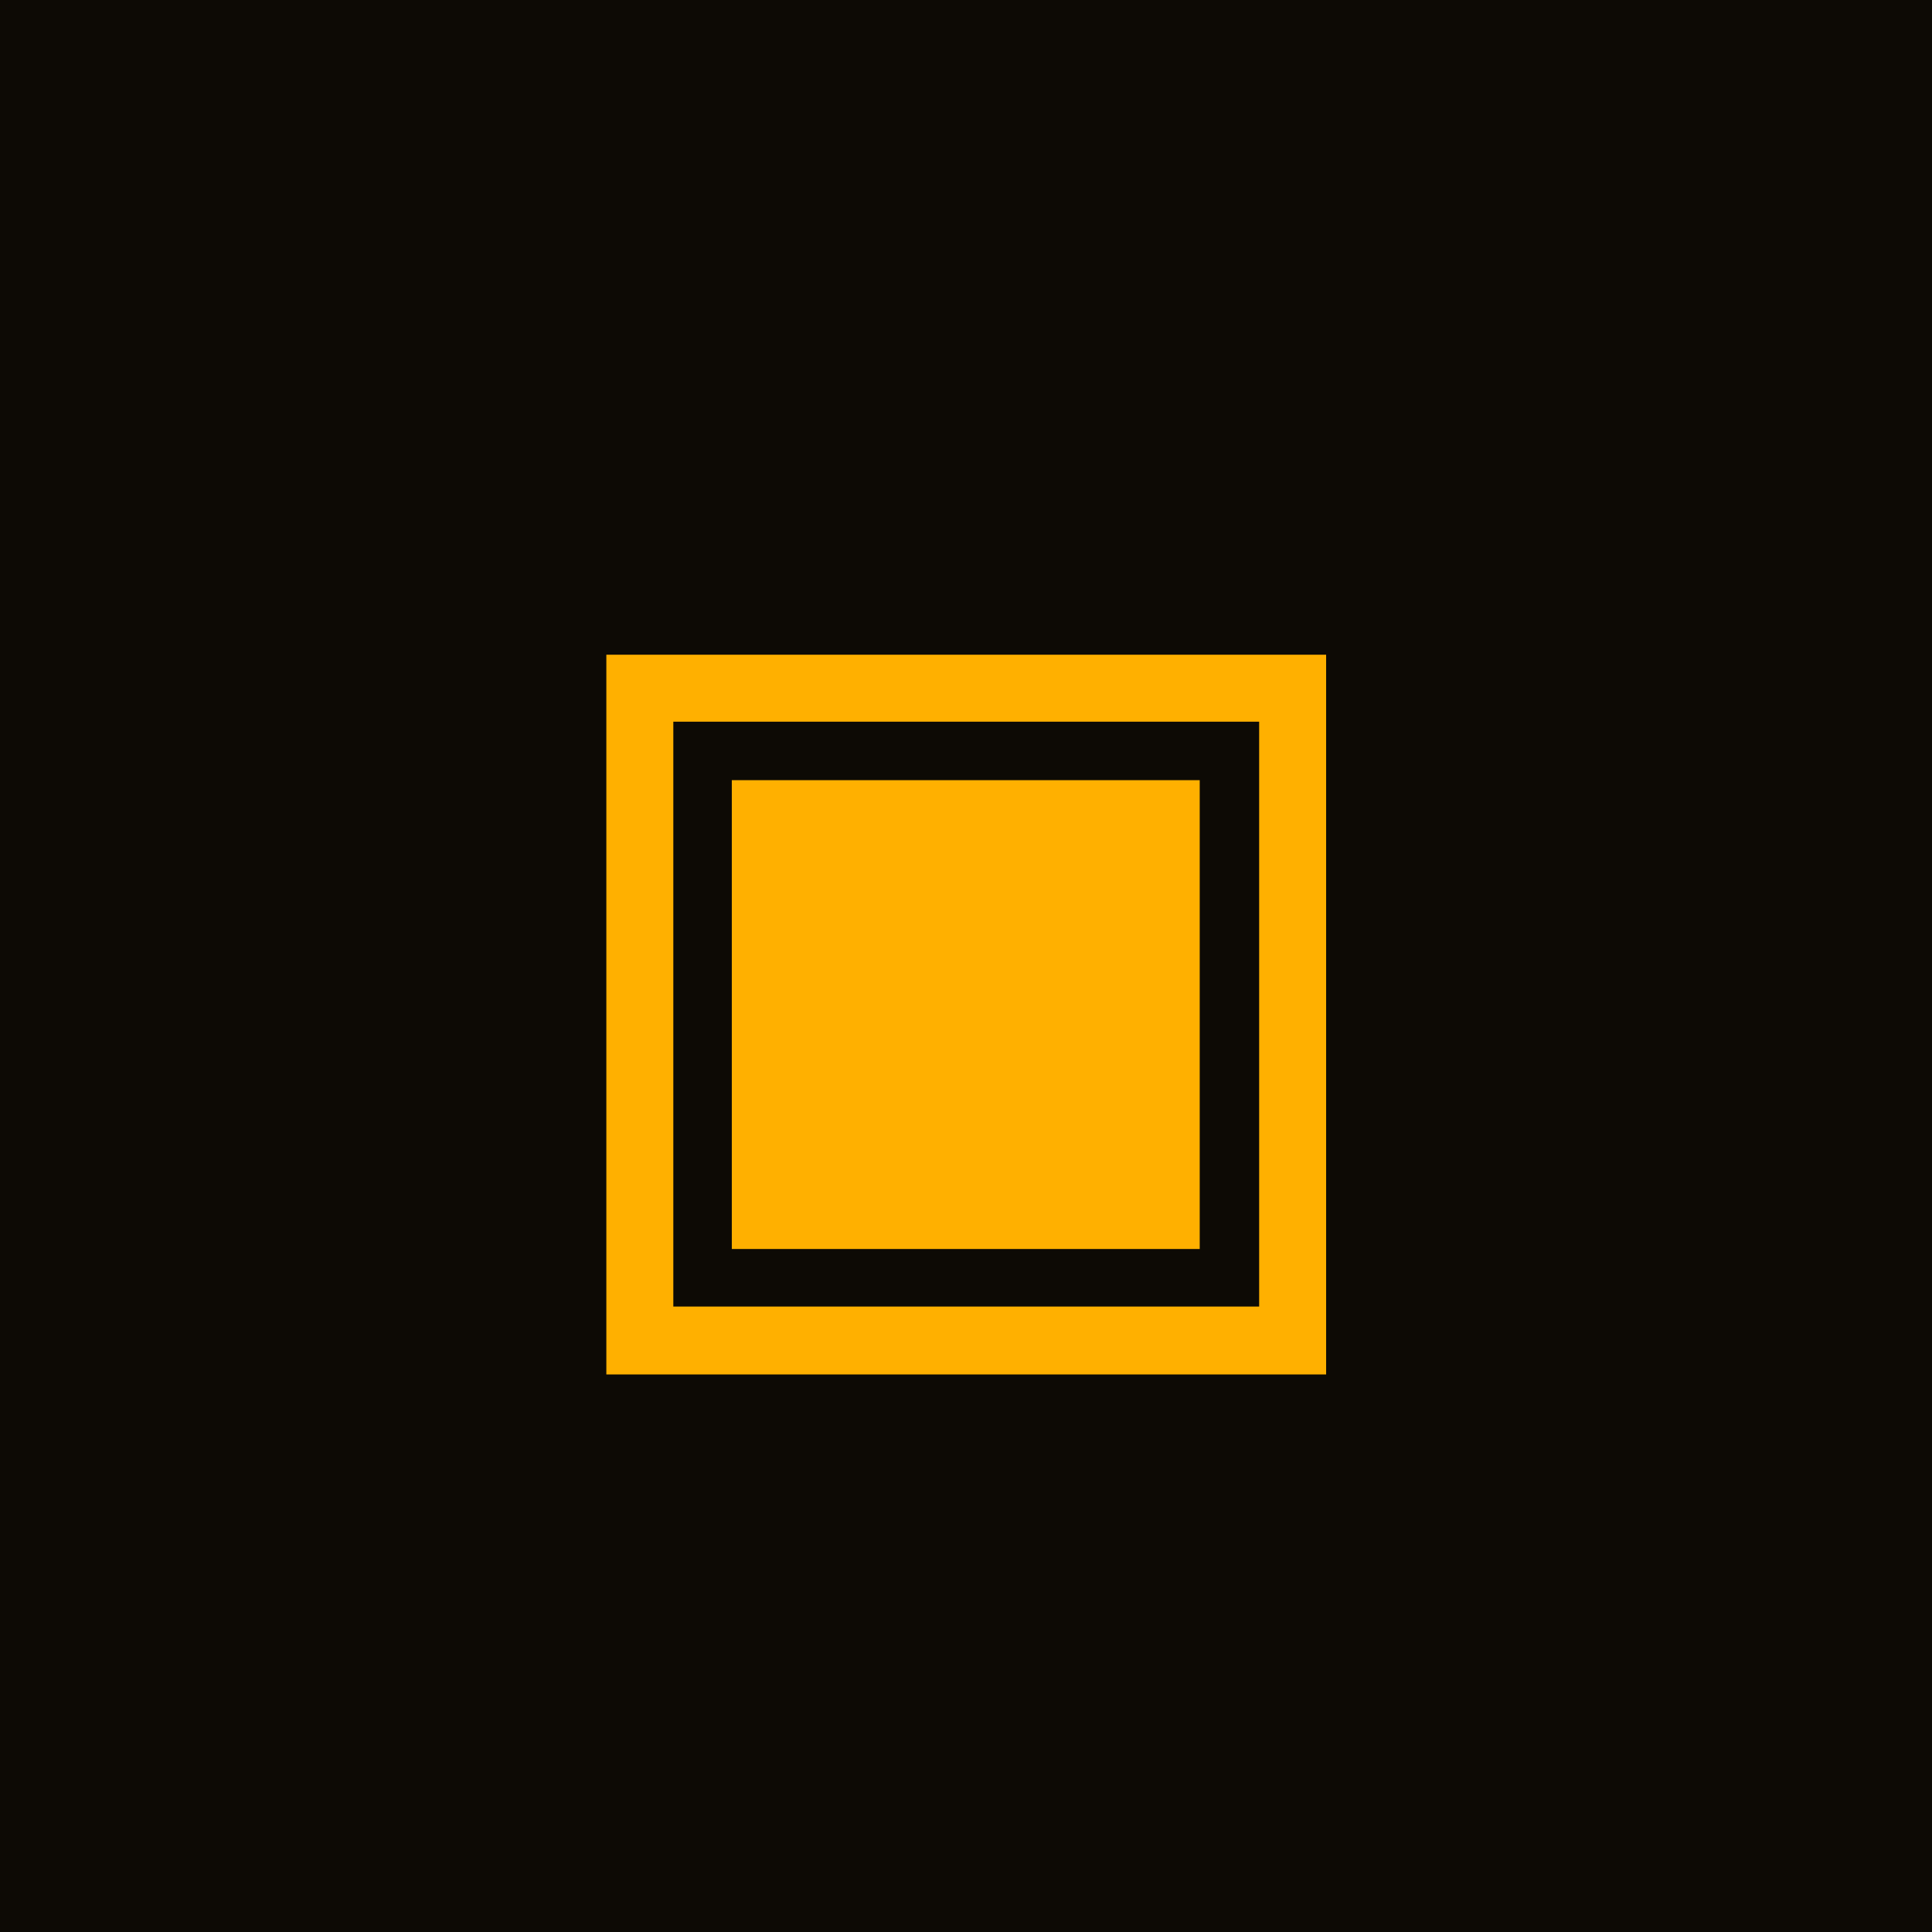
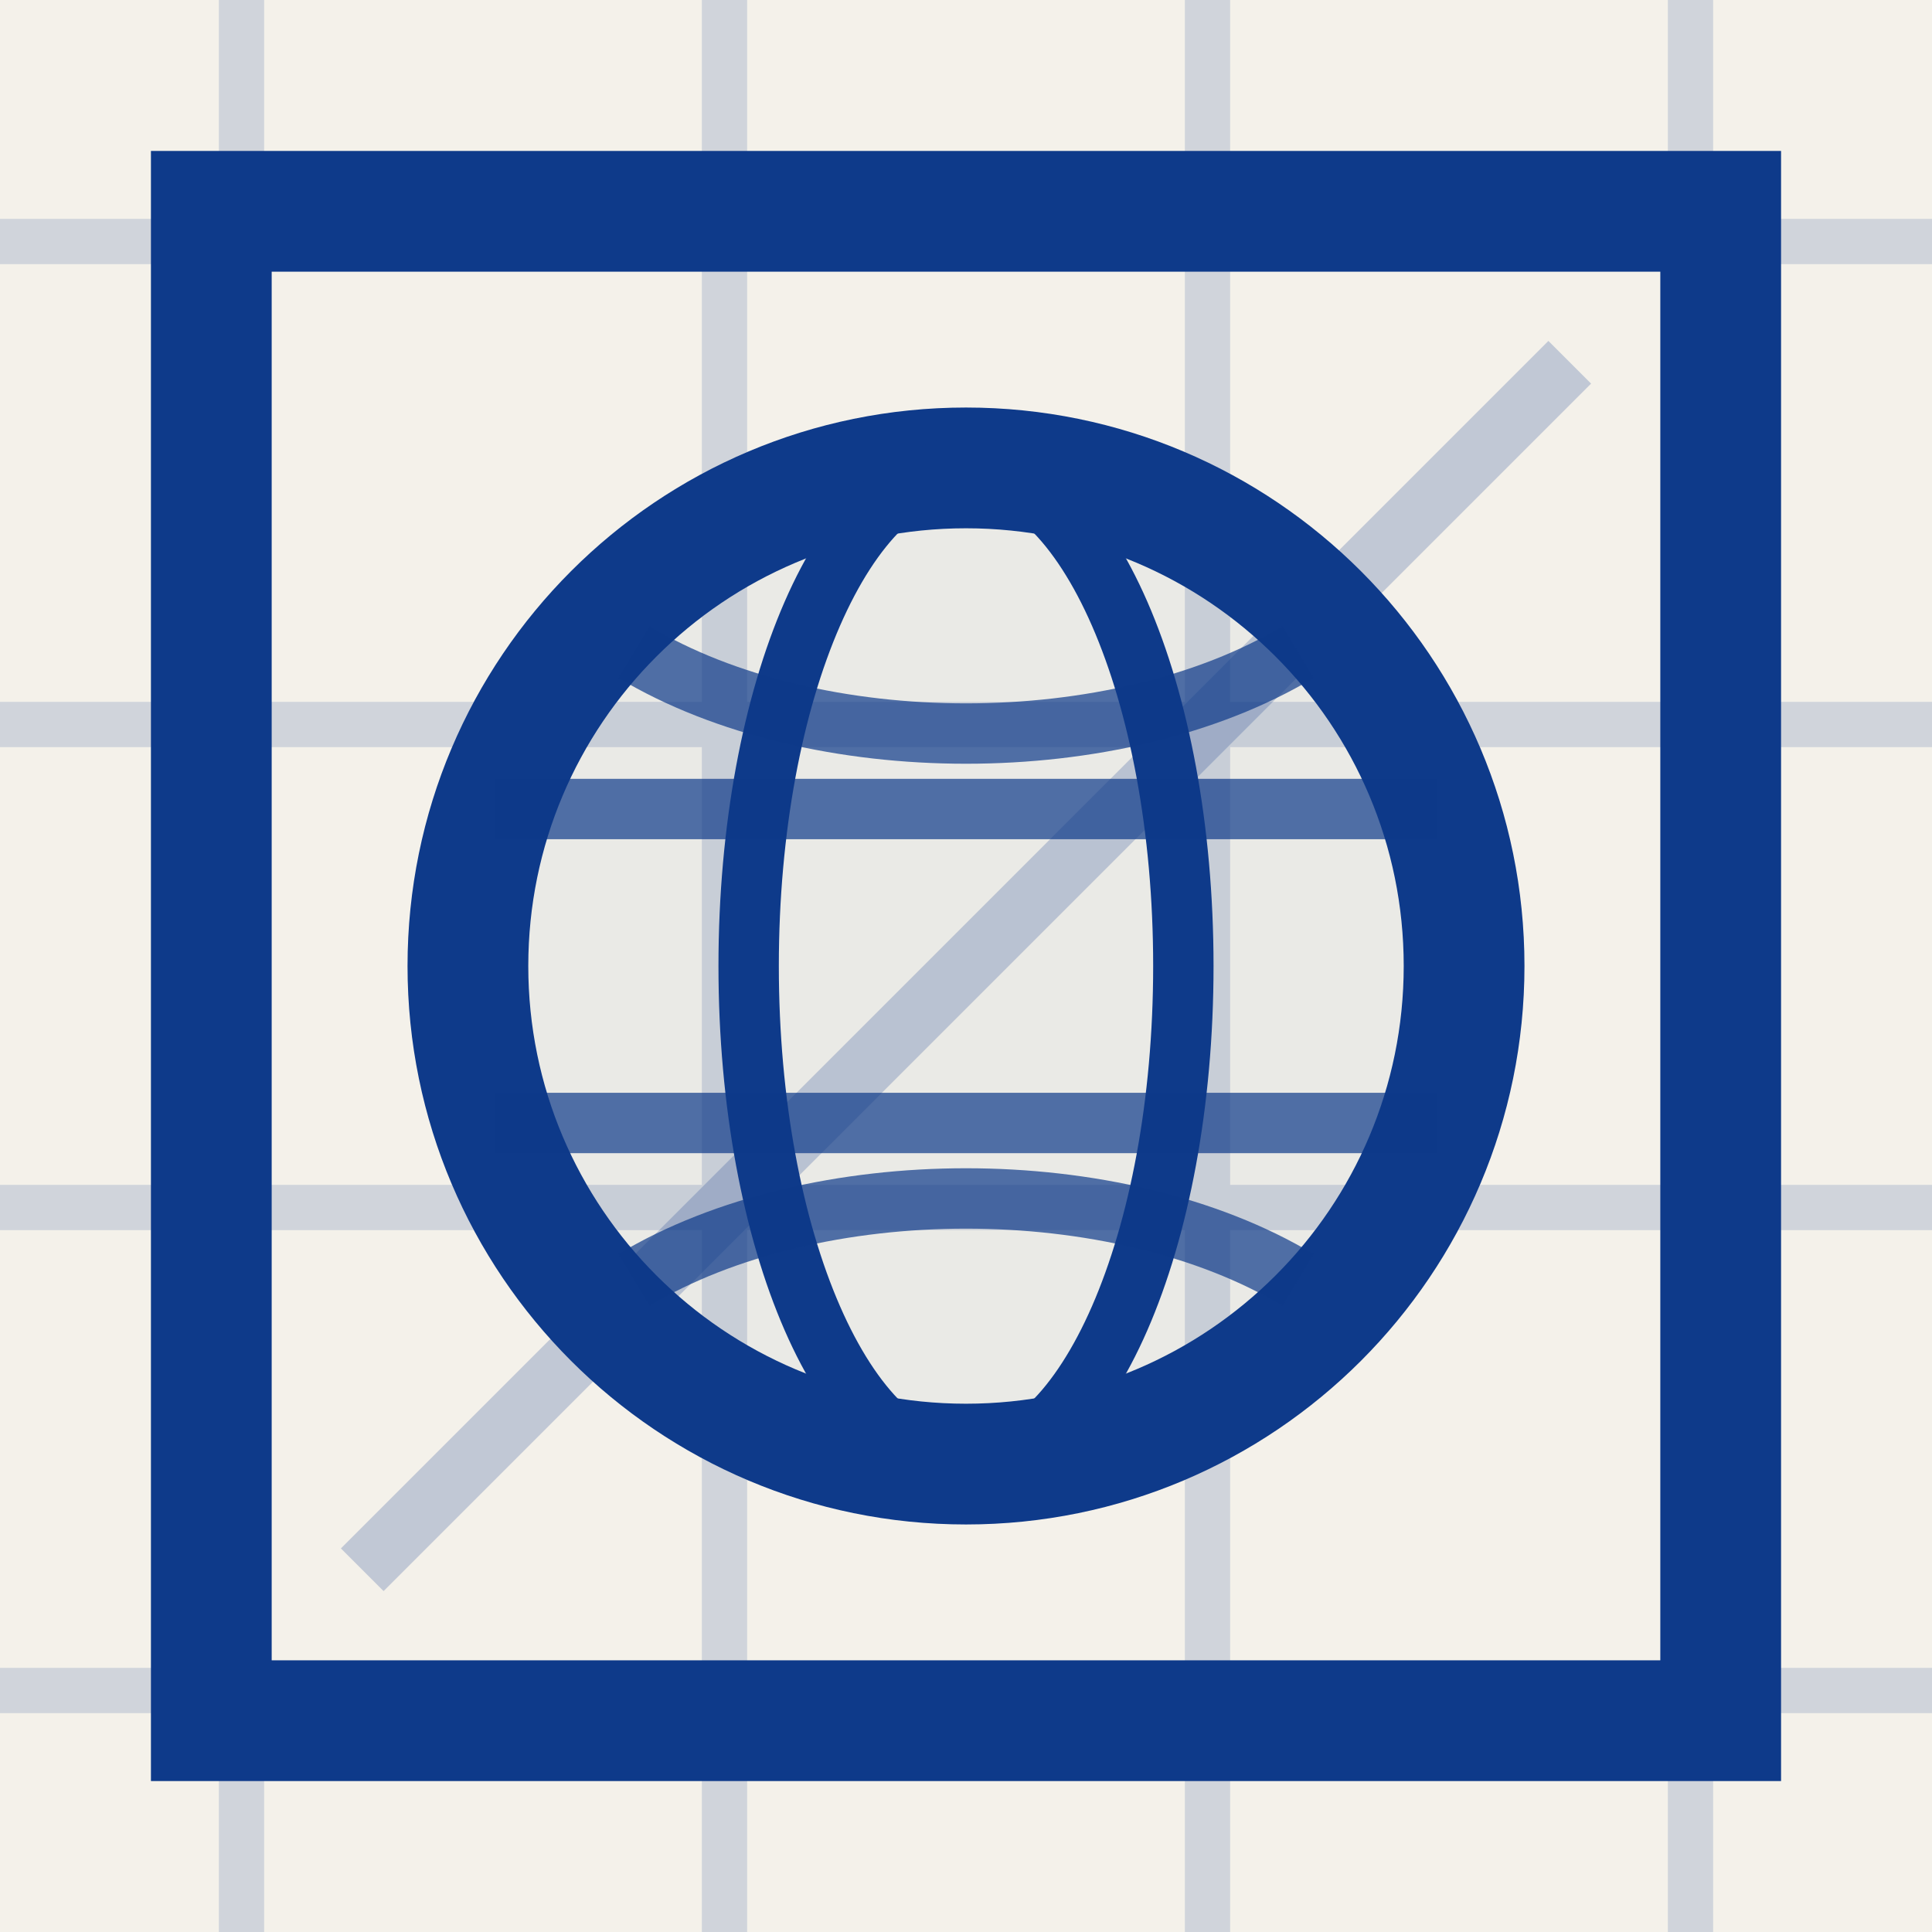
<svg xmlns="http://www.w3.org/2000/svg" viewBox="0 0 32 32">
-   <rect width="32" height="32" fill="#0d0a05" />
-   <text x="16" y="22" font-family="monospace" font-size="20" font-weight="900" text-anchor="middle" fill="#ffb000">▣</text>
+   <rect width="32" height="32" fill="#f4f1ea" />
+   <path d="M4 0v32M12 0v32M20 0v32M28 0v32M0 4h32M0 12h32M0 20h32M0 28h32" stroke="#0e3a8a" stroke-opacity=".16" stroke-width=".75" />
+   <path d="M6 26 26 6" stroke="#0e3a8a" stroke-opacity=".22" stroke-width="1" />
+   <rect x="3.5" y="3.5" width="25" height="25" fill="none" stroke="#0e3a8a" stroke-width="2" />
+   <circle cx="16" cy="16" r="8.25" fill="#0e3a8a" fill-opacity=".04" stroke="#0e3a8a" stroke-width="2" />
+   <ellipse cx="16" cy="16" rx="3.6" ry="8.25" fill="none" stroke="#0e3a8a" stroke-width="1" />
+   <path d="M8.2 13.4h15.6M8.2 18.6h15.6M10.5 10.8c3 1.8 8 1.8 11 0M10.5 21.2c3-1.8 8-1.8 11 0" fill="none" stroke="#0e3a8a" stroke-opacity=".7" stroke-width="1" />
</svg>
